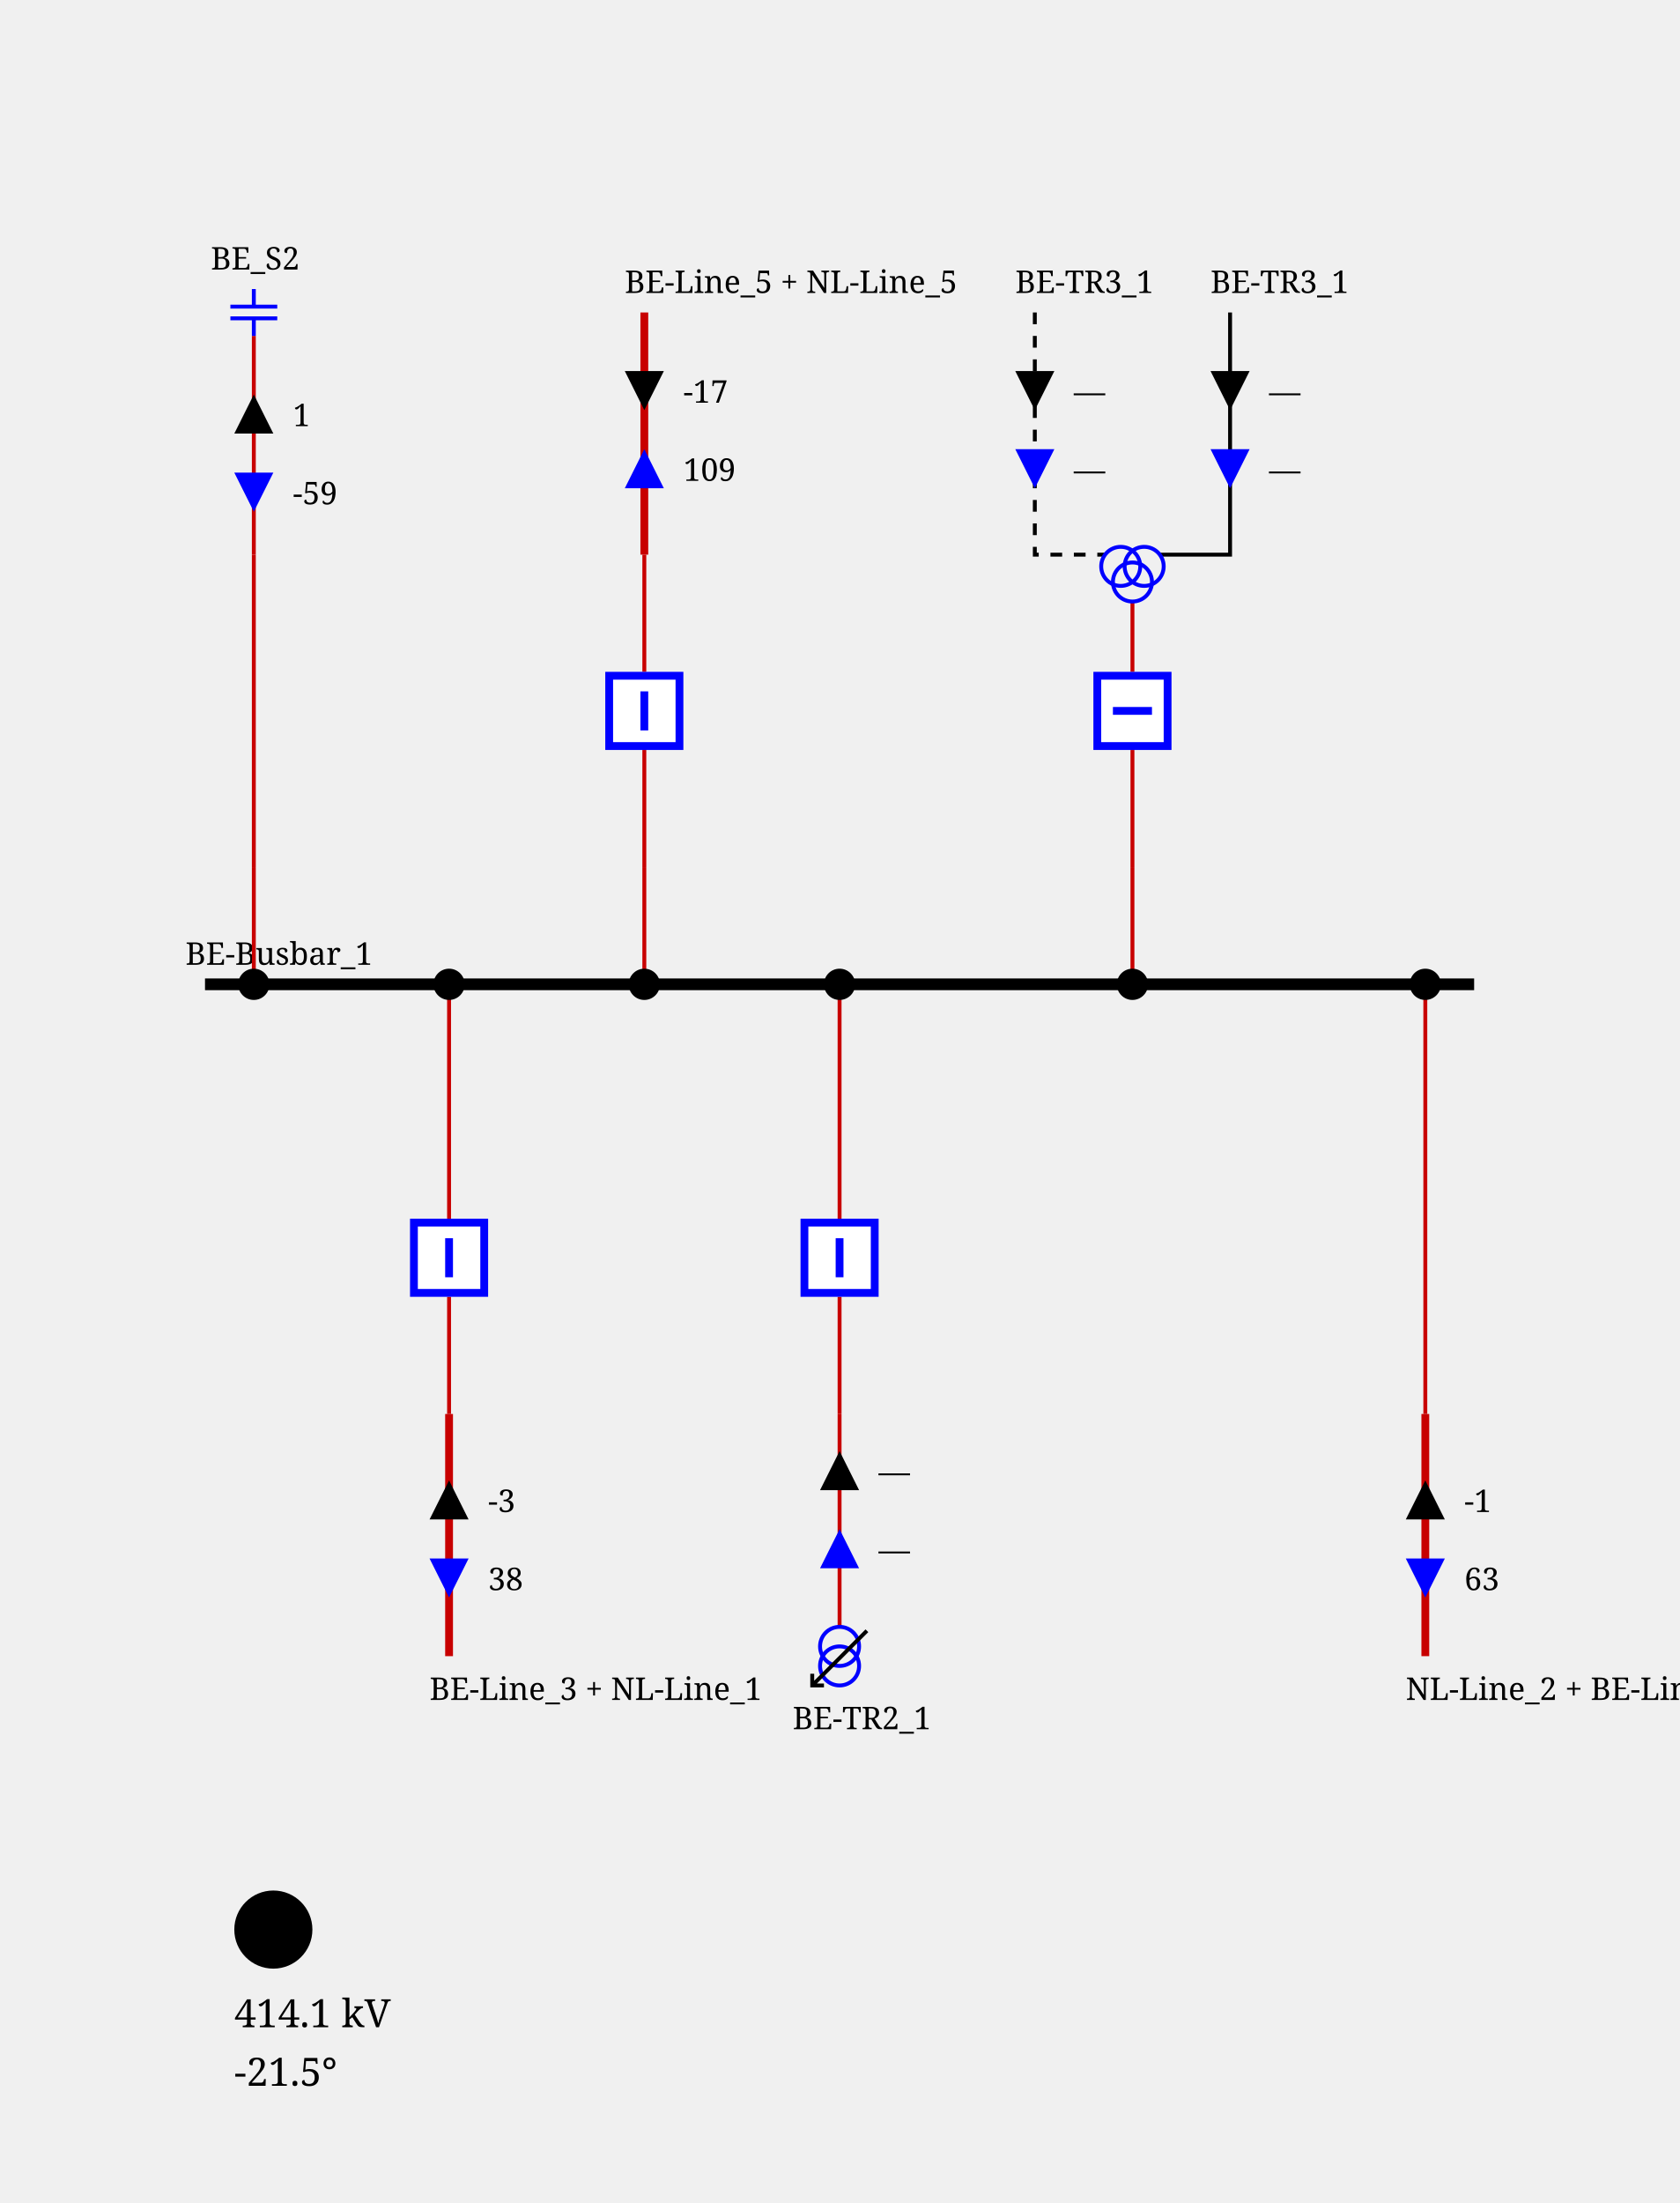
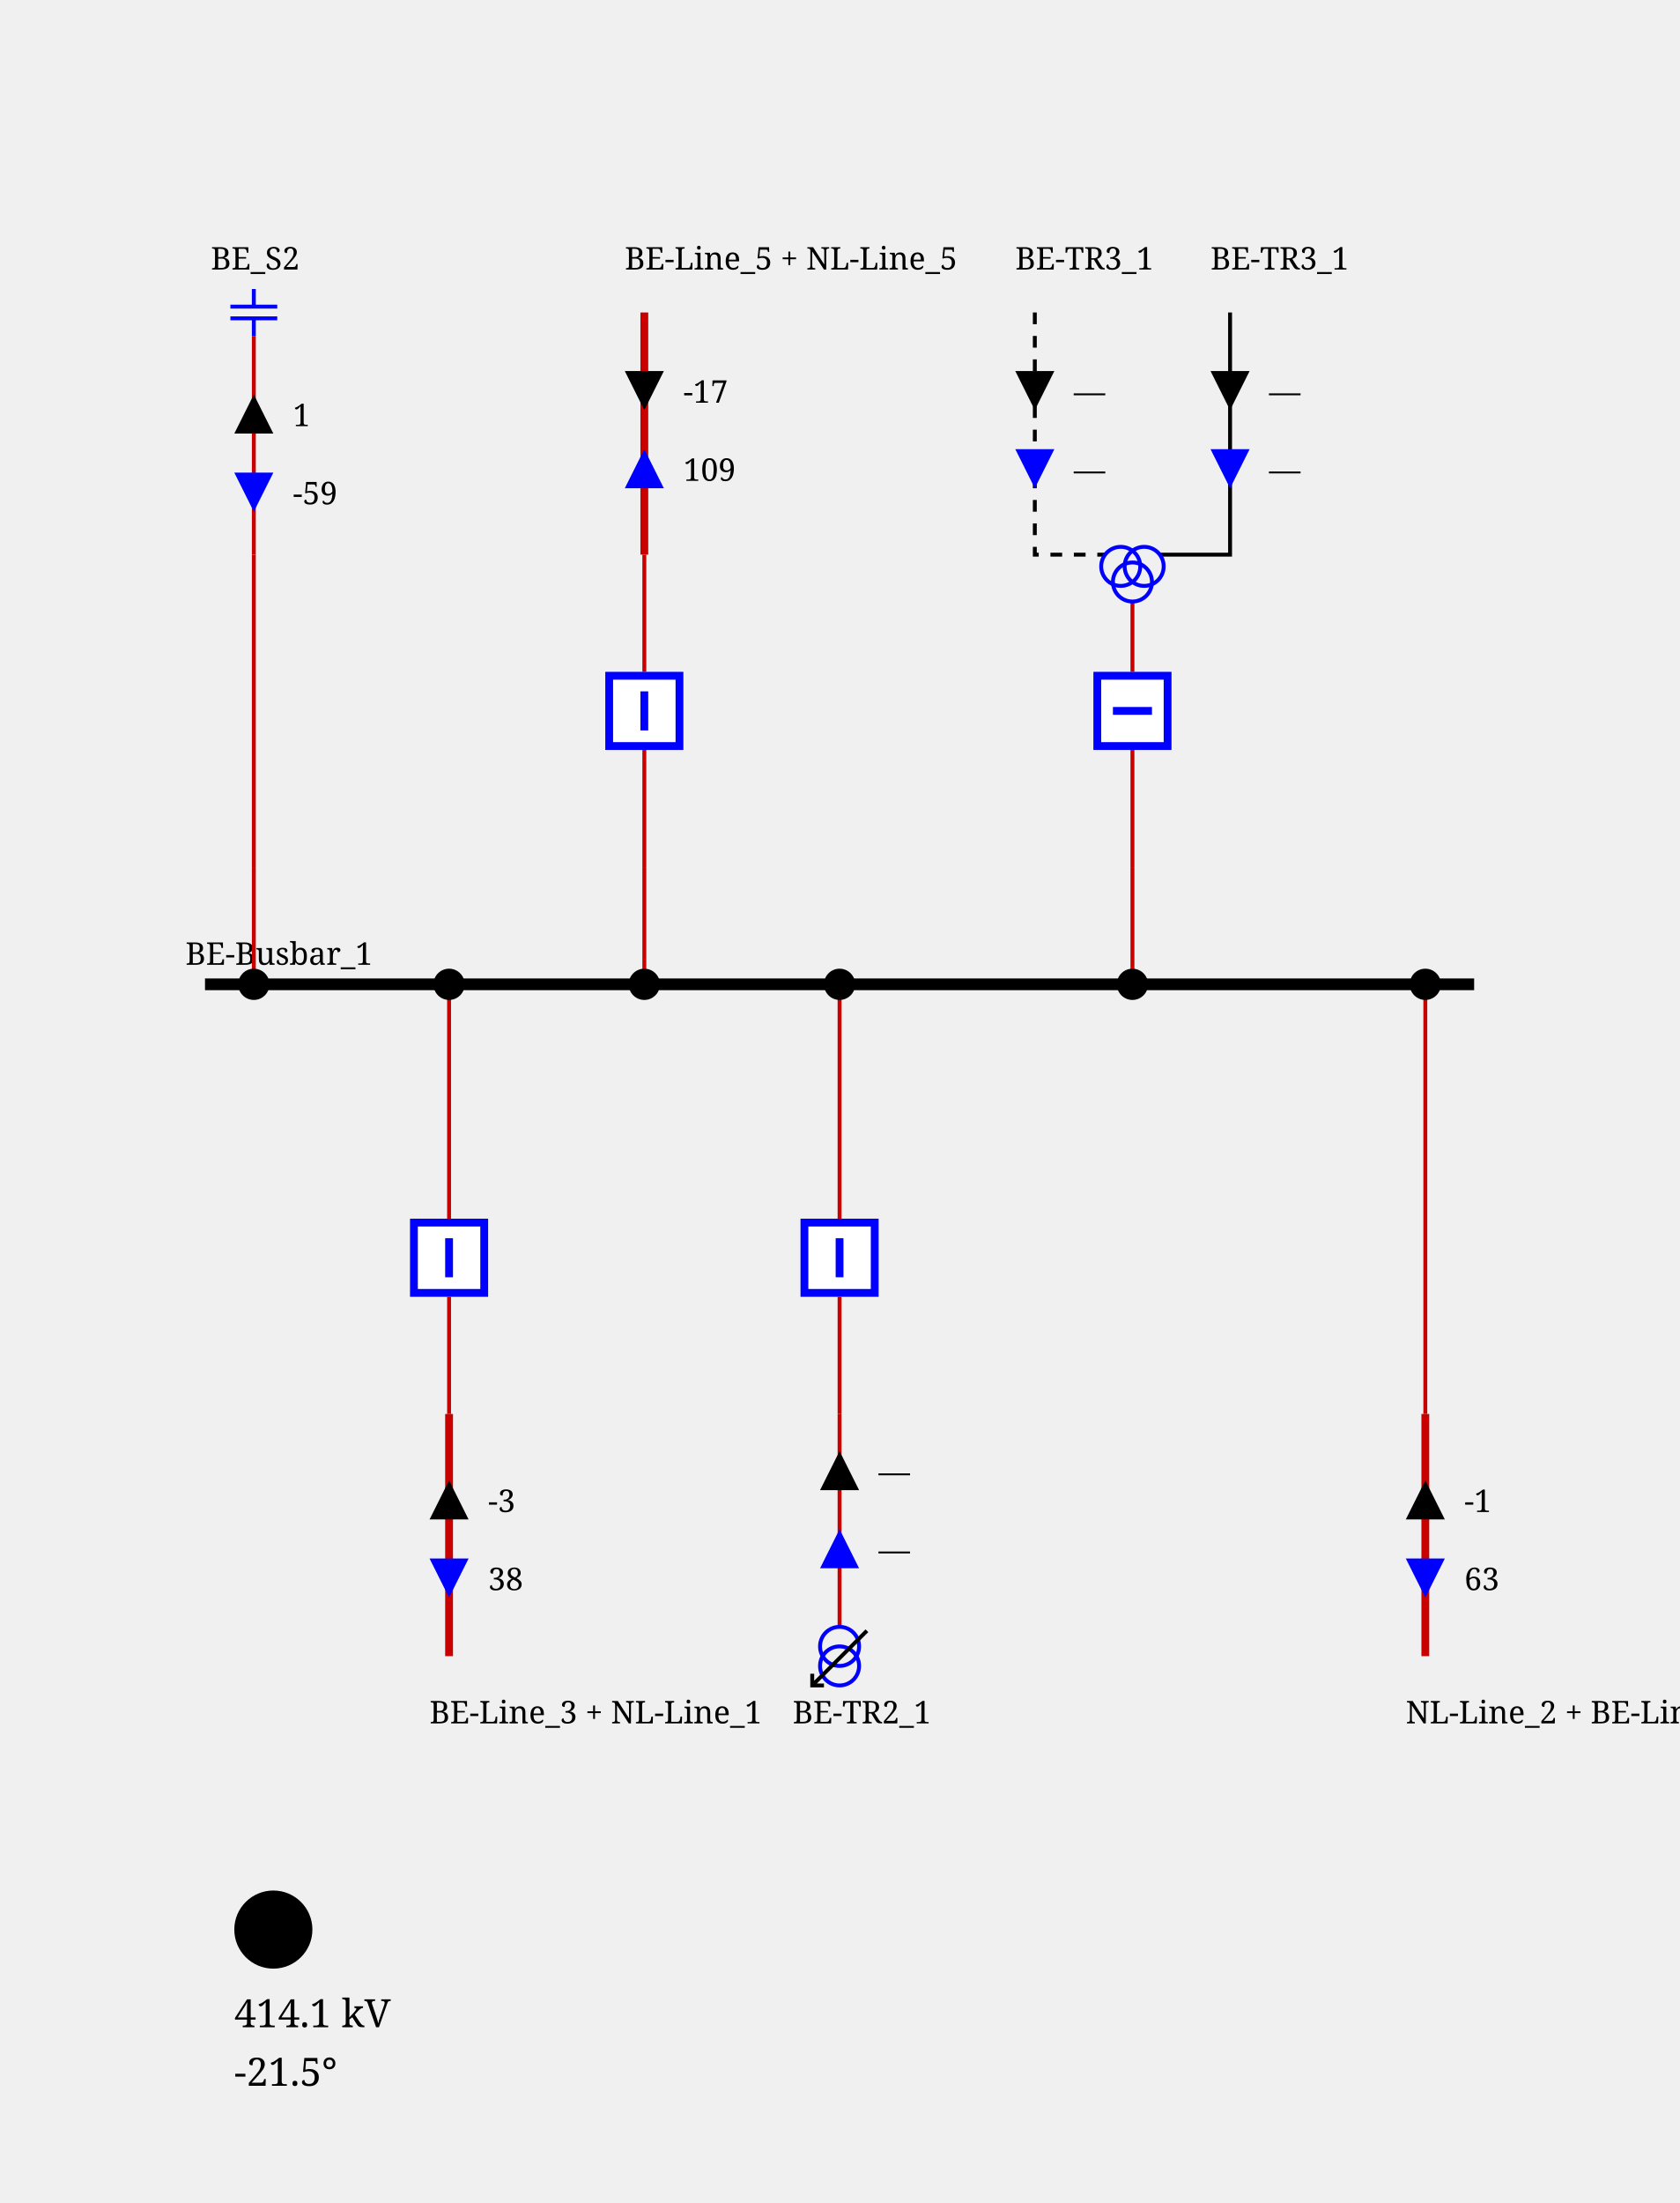
<svg xmlns="http://www.w3.org/2000/svg" viewBox="0 0 430.0 564.0">
  <style>/* ----------------------------------------------------------------------- */
/* File: tautologies.css ------------------------------------------------- */
.sld-out .sld-arrow-in {visibility: hidden}
.sld-in .sld-arrow-out {visibility: hidden}
.sld-closed .sld-sw-open {visibility: hidden}
.sld-open .sld-sw-closed {visibility: hidden}
.sld-hidden-node {visibility: hidden}
.sld-top-feeder .sld-label {dominant-baseline: auto}
.sld-bottom-feeder .sld-label {dominant-baseline: hanging}
.sld-active-power .sld-label {dominant-baseline: mathematical}
.sld-reactive-power .sld-label {dominant-baseline: mathematical}
.sld-current .sld-label {dominant-baseline: mathematical}
+ .sld-current-value .sld-label {dominant-baseline: mathematical}
+ .sld-permanent-limit-percentage .sld-label {dominant-baseline: mathematical}
/* ----------------------------------------------------------------------- */
/* File: topologicalBaseVoltages.css ------------------------------------- */
.sld-disconnected {--sld-vl-color: #808080}
.sld-vl300to500.sld-bus-0 {--sld-vl-color: #FF0000}
.sld-vl300to500.sld-bus-1 {--sld-vl-color: #7F6C00}
.sld-vl300to500.sld-bus-2 {--sld-vl-color: #F6B2FF}
.sld-vl300to500.sld-bus-3 {--sld-vl-color: #996700}
.sld-vl300to500.sld-bus-4 {--sld-vl-color: #FF85EB}
.sld-vl300to500.sld-bus-5 {--sld-vl-color: #B25B00}
.sld-vl300to500.sld-bus-6 {--sld-vl-color: #FF59B5}
.sld-vl300to500.sld-bus-7 {--sld-vl-color: #CC4400}
.sld-vl300to500.sld-bus-8 {--sld-vl-color: #FF2C67}
.sld-vl300to500.sld-bus-9 {--sld-vl-color: #E52600}
.sld-vl180to300.sld-bus-0 {--sld-vl-color: #218B21}
.sld-vl180to300.sld-bus-1 {--sld-vl-color: #0D4940}
.sld-vl180to300.sld-bus-2 {--sld-vl-color: #DFDAB9}
.sld-vl180to300.sld-bus-3 {--sld-vl-color: #105640}
.sld-vl180to300.sld-bus-4 {--sld-vl-color: #C2CB92}
.sld-vl180to300.sld-bus-5 {--sld-vl-color: #14643C}
.sld-vl180to300.sld-bus-6 {--sld-vl-color: #95B66B}
.sld-vl180to300.sld-bus-7 {--sld-vl-color: #187036}
.sld-vl180to300.sld-bus-8 {--sld-vl-color: #5FA046}
.sld-vl180to300.sld-bus-9 {--sld-vl-color: #1C7E2D}
.sld-vl120to180.sld-bus-0 {--sld-vl-color: #00AFAE}
.sld-vl120to180.sld-bus-1 {--sld-vl-color: #000D58}
.sld-vl120to180.sld-bus-2 {--sld-vl-color: #B8E7B2}
.sld-vl120to180.sld-bus-3 {--sld-vl-color: #002169}
.sld-vl120to180.sld-bus-4 {--sld-vl-color: #85D993}
.sld-vl120to180.sld-bus-5 {--sld-vl-color: #003C7B}
.sld-vl120to180.sld-bus-6 {--sld-vl-color: #59CB8B}
.sld-vl120to180.sld-bus-7 {--sld-vl-color: #005C8C}
.sld-vl120to180.sld-bus-8 {--sld-vl-color: #2CBD94}
.sld-vl120to180.sld-bus-9 {--sld-vl-color: #00839E}
.sld-vl70to120.sld-bus-0 {--sld-vl-color: #CC5500}
.sld-vl70to120.sld-bus-1 {--sld-vl-color: #4A6600}
.sld-vl70to120.sld-bus-2 {--sld-vl-color: #EFB2DD}
.sld-vl70to120.sld-bus-3 {--sld-vl-color: #6E7A00}
.sld-vl70to120.sld-bus-4 {--sld-vl-color: #E685AE}
.sld-vl70to120.sld-bus-5 {--sld-vl-color: #8E8400}
.sld-vl70to120.sld-bus-6 {--sld-vl-color: #DD596B}
.sld-vl70to120.sld-bus-7 {--sld-vl-color: #A37B00}
.sld-vl70to120.sld-bus-8 {--sld-vl-color: #D4432C}
.sld-vl70to120.sld-bus-9 {--sld-vl-color: #B76B00}
.sld-vl50to70.sld-bus-0 {--sld-vl-color: #A020EF}
.sld-vl50to70.sld-bus-1 {--sld-vl-color: #7F0848}
.sld-vl50to70.sld-bus-2 {--sld-vl-color: #B7DBFE}
.sld-vl50to70.sld-bus-3 {--sld-vl-color: #960C6D}
.sld-vl50to70.sld-bus-4 {--sld-vl-color: #8DA6FE}
.sld-vl50to70.sld-bus-5 {--sld-vl-color: #AD109A}
.sld-vl50to70.sld-bus-6 {--sld-vl-color: #6F66FB}
.sld-vl50to70.sld-bus-7 {--sld-vl-color: #BC14C4}
.sld-vl50to70.sld-bus-8 {--sld-vl-color: #7F42F6}
.sld-vl50to70.sld-bus-9 {--sld-vl-color: #B11AD9}
.sld-vl30to50.sld-bus-0 {--sld-vl-color: #FF8290}
.sld-vl30to50.sld-bus-1 {--sld-vl-color: #7F6F41}
.sld-vl30to50.sld-bus-2 {--sld-vl-color: #F6D9FF}
.sld-vl30to50.sld-bus-3 {--sld-vl-color: #99784E}
.sld-vl30to50.sld-bus-4 {--sld-vl-color: #FFC3FB}
.sld-vl30to50.sld-bus-5 {--sld-vl-color: #B27D5B}
.sld-vl30to50.sld-bus-6 {--sld-vl-color: #FFADE3}
.sld-vl30to50.sld-bus-7 {--sld-vl-color: #CC7E68}
.sld-vl30to50.sld-bus-8 {--sld-vl-color: #FF97BF}
.sld-vl30to50.sld-bus-9 {--sld-vl-color: #E57B75}
.sld-vl0to30.sld-bus-0 {--sld-vl-color: #AAAE27}
.sld-vl0to30.sld-bus-1 {--sld-vl-color: #195B0F}
.sld-vl0to30.sld-bus-2 {--sld-vl-color: #EABABE}
.sld-vl0to30.sld-bus-3 {--sld-vl-color: #2D6C13}
.sld-vl0to30.sld-bus-4 {--sld-vl-color: #DDA193}
.sld-vl0to30.sld-bus-5 {--sld-vl-color: #477D17}
.sld-vl0to30.sld-bus-6 {--sld-vl-color: #CE9A6E}
.sld-vl0to30.sld-bus-7 {--sld-vl-color: #648D1C}
.sld-vl0to30.sld-bus-8 {--sld-vl-color: #BEA04A}
.sld-vl0to30.sld-bus-9 {--sld-vl-color: #869D22}
/* ----------------------------------------------------------------------- */
/* File : highlightLineStates.css ---------------------------------------- */
.sld-wire.sld-feeder-disconnected {stroke: black}
.sld-wire.sld-feeder-connected-disconnected {stroke-dasharray: 3,3}
.sld-wire.sld-feeder-disconnected-connected {stroke: black; stroke-dasharray: 3,3}
.sld-busbar-section.sld-bus-disconnected {stroke-dasharray: 3,3}
/* ----------------------------------------------------------------------- */
/* File : components.css ------------------------------------------------- */
/* Stroke black */
.sld-disconnector {stroke-width: 3; stroke: black; fill: none}
/* Stroke blue */
.sld-breaker {stroke-width: 2; stroke: blue; fill:white}
.sld-load-break-switch {stroke: blue; fill: white}
/* Stroke --sld-vl-color with fallback black */
.sld-bus-connection {fill: var(--sld-vl-color, black)}
.sld-cell-shape-flat .sld-bus-connection {visibility: hidden}
.sld-busbar-section {stroke: var(--sld-vl-color, black); stroke-width: 3; fill: none}
/* Stroke --sld-vl-color with fallback red */
.sld-wire {stroke: var(--sld-vl-color, #c80000); fill: none}
.sld-wire.sld-dangling-line {stroke-width: 2px}
.sld-wire.sld-tie-line {stroke-width: 2px}
/* Stroke --sld-vl-color with fallback blue */
.sld-load {stroke: var(--sld-vl-color, blue); fill: none}
.sld-battery {stroke: var(--sld-vl-color, blue); fill: none}
.sld-generator {stroke: var(--sld-vl-color, blue); fill: none}
.sld-two-wt {stroke: var(--sld-vl-color, blue); fill: none}
.sld-three-wt {stroke: var(--sld-vl-color, blue); fill: none}
.sld-winding {stroke: var(--sld-vl-color, blue); fill: none}
.sld-capacitor {stroke: var(--sld-vl-color, blue); fill: none}
.sld-inductor {stroke: var(--sld-vl-color, blue); fill: none}
.sld-pst {stroke: var(--sld-vl-color, blue); fill: none}
.sld-pst-arrow {stroke: black; fill: none}
.sld-svc {stroke: var(--sld-vl-color, blue); fill: none}
.sld-vsc {stroke: var(--sld-vl-color, blue); font-size: 7.43px; fill: none}
.sld-lcc {stroke: var(--sld-vl-color, blue); font-size: 7.43px; fill: none}
.sld-ground {stroke: var(--sld-vl-color, blue); fill: none}
/* Stroke none &amp; fill: --sld-vl-color */
.sld-node-infos {stroke: none; fill: var(--sld-vl-color, black)}
/* Stroke none &amp; fill: black */
.sld-node {stroke: none; fill: black}
.sld-flash {stroke: none; fill: black}
.sld-lock {stroke: none; fill: black}
.sld-unknown {stroke: none; fill: black}
/* Fonts */
.sld-label {stroke: none; fill: black; font: 8px serif}
.sld-bus-legend-info {font: 10px serif}
.sld-graph-label {font: 12px serif}
/* Specific */
.sld-grid {stroke: #003700; stroke-dasharray: 1,10}
.sld-feeder-info.sld-active-power {fill:black}
.sld-feeder-info.sld-reactive-power {fill:blue}
.sld-feeder-info.sld-current {fill:purple}
.sld-frame {fill: var(--sld-background-color, transparent)}
/* Stroke maroon for fictitious switch */
.sld-breaker.sld-fictitious {stroke: maroon}
.sld-disconnector.sld-fictitious {stroke: maroon}
.sld-load-break-switch.sld-fictitious {stroke: maroon}
.sld-busbar-section.sld-fictitious {stroke: var(--sld-vl-color, #c80000); stroke-width: 1}
/* ground disconnector specific */
.sld-ground-disconnection-attach {stroke: var(--sld-vl-color, #c80000); fill: none}
.sld-open .sld-ground-disconnection-ground {stroke: black; fill: none}
.sld-closed .sld-ground-disconnection-ground {stroke: var(--sld-vl-color, #c80000); fill: none}
.sld-ground-disconnection .sld-sw-open {stroke: black; fill: none}
.sld-ground-disconnection .sld-sw-closed {stroke: black; fill: none}
</style>
  <rect class="sld-frame" height="100%" width="100%" />
  <g>
    <g class="sld-voltage-level" id="id469df5f7_45_058f_45_4451_45_a998_45_57a48e8a56fe">
      <g class="sld-busbar-section sld-vl300to500 sld-bus-0" id="id64901aec_45_5a8a_45_4bcb_45_8ca7_45_a3ddbfcd0e6c" transform="translate(52.5,252.0)">
        <line x1="0" x2="325.0" y1="0" y2="0" />
        <text class="sld-label" id="id64901aec_45_5a8a_45_4bcb_45_8ca7_45_a3ddbfcd0e6c_95_NW_95_LABEL" x="-5.0" y="-5.0">BE-Busbar_1</text>
      </g>
      <g class="sld-extern-cell sld-cell-direction-top" id="idEXTERN_32_0">
        <g class="sld-wire sld-vl300to500 sld-bus-0" id="_95_469df5f7_45_058f_45_4451_45_a998_45_57a48e8a56fe_95_INTERNAL_95_469df5f7_45_058f_45_4451_45_a998_45_57a48e8a56fe_95_BUSCO_95_64901aec_45_5a8a_45_4bcb_45_8ca7_45_a3ddbfcd0e6c_95_002b0a40_45_3957_45_46db_45_b84a_45_30420083558f_45_002b0a40_45_3957_45_46db_45_b84a_45_30420083558f_95_BUSCO_95_64901aec_45_5a8a_45_4bcb_45_8ca7_45_a3ddbfcd0e6c_95_002b0a40_45_3957_45_46db_45_b84a_45_30420083558f">
          <polyline points="65.0,222.0,65.0,252.0" />
        </g>
        <g class="sld-wire sld-vl300to500 sld-bus-0" id="_95_469df5f7_45_058f_45_4451_45_a998_45_57a48e8a56fe_95_INTERNAL_95_469df5f7_45_058f_45_4451_45_a998_45_57a48e8a56fe_95_BUSCO_95_64901aec_45_5a8a_45_4bcb_45_8ca7_45_a3ddbfcd0e6c_95_002b0a40_45_3957_45_46db_45_b84a_45_30420083558f_45_002b0a40_45_3957_45_46db_45_b84a_45_30420083558f_95_INTERNAL_95_469df5f7_45_058f_45_4451_45_a998_45_57a48e8a56fe_95_002b0a40_45_3957_45_46db_45_b84a_45_30420083558f">
          <polyline points="65.0,222.0,65.0,142.0" />
        </g>
        <g class="sld-wire sld-vl300to500 sld-bus-0" id="_95_469df5f7_45_058f_45_4451_45_a998_45_57a48e8a56fe_95_INTERNAL_95_469df5f7_45_058f_45_4451_45_a998_45_57a48e8a56fe_95_002b0a40_45_3957_45_46db_45_b84a_45_30420083558f_95_002b0a40_45_3957_45_46db_45_b84a_45_30420083558f">
          <polyline points="65.0,142.0,65.0,86.0" />
        </g>
        <g class="sld-feeder-info sld-out sld-active-power" id="id002b0a40_45_3957_45_46db_45_b84a_45_30420083558f_95_ARROW_95_ACTIVE" transform="translate(60.0,101.0)">
          <polygon class="sld-arrow-out" points="5,0 10,10 0,10" />
          <polygon class="sld-arrow-in" points="0,0 10,0 5,10" />
          <text class="sld-label" x="15.0" y="5.0">1</text>
        </g>
        <g class="sld-feeder-info sld-in sld-reactive-power" id="id002b0a40_45_3957_45_46db_45_b84a_45_30420083558f_95_ARROW_95_REACTIVE" transform="translate(60.0,121.0)">
          <polygon class="sld-arrow-out" points="5,0 10,10 0,10" />
          <polygon class="sld-arrow-in" points="0,0 10,0 5,10" />
          <text class="sld-label" x="15.0" y="5.0">-59</text>
        </g>
        <g class="sld-bus-connection sld-fictitious sld-vl300to500 sld-bus-0" id="idBUSCO_95_64901aec_45_5a8a_45_4bcb_45_8ca7_45_a3ddbfcd0e6c_95_002b0a40_45_3957_45_46db_45_b84a_45_30420083558f" transform="translate(61.0,248.0)">
          <circle cx="4" cy="4" r="4" />
        </g>
        <g class="sld-node sld-hidden-node sld-fictitious sld-vl300to500 sld-bus-0" id="idINTERNAL_95_469df5f7_45_058f_45_4451_45_a998_45_57a48e8a56fe_95_BUSCO_95_64901aec_45_5a8a_45_4bcb_45_8ca7_45_a3ddbfcd0e6c_95_002b0a40_45_3957_45_46db_45_b84a_45_30420083558f_45_002b0a40_45_3957_45_46db_45_b84a_45_30420083558f" transform="translate(61.0,218.0)">
          <circle cx="4" cy="4" r="4" />
        </g>
        <g class="sld-node sld-hidden-node sld-fictitious sld-vl300to500 sld-bus-0" id="idINTERNAL_95_469df5f7_45_058f_45_4451_45_a998_45_57a48e8a56fe_95_002b0a40_45_3957_45_46db_45_b84a_45_30420083558f" transform="translate(61.0,138.0)">
          <circle cx="4" cy="4" r="4" />
        </g>
        <g class="sld-capacitor sld-top-feeder sld-vl300to500 sld-bus-0" id="id002b0a40_45_3957_45_46db_45_b84a_45_30420083558f" transform="translate(59.0,74.0)">
          <line x1="6" x2="6" y1="0" y2="4.5" />
          <line x1="0" x2="12" y1="4.5" y2="4.5" />
          <line x1="0" x2="12" y1="7.5" y2="7.5" />
          <line x1="6" x2="6" y1="7.5" y2="12" />
          <text class="sld-label" id="id002b0a40_45_3957_45_46db_45_b84a_45_30420083558f_95_N_95_LABEL" x="-5.0" y="-5.0">BE_S2</text>
        </g>
      </g>
      <g class="sld-extern-cell sld-cell-direction-bottom" id="idEXTERN_32_1">
        <g class="sld-wire sld-vl300to500 sld-bus-0" id="_95_469df5f7_45_058f_45_4451_45_a998_45_57a48e8a56fe_95_INTERNAL_95_469df5f7_45_058f_45_4451_45_a998_45_57a48e8a56fe_95_BUSCO_95_64901aec_45_5a8a_45_4bcb_45_8ca7_45_a3ddbfcd0e6c_95_dad02278_45_bd25_45_476f_45_8f58_45_dbe44be72586_32__43__32_ed0c5d75_45_4a54_45_43c8_45_b782_45_b20d7431630b_95_TWO_45_dad02278_45_bd25_45_476f_45_8f58_45_dbe44be72586_32__43__32_ed0c5d75_45_4a54_45_43c8_45_b782_45_b20d7431630b_95_TWO_95_BUSCO_95_64901aec_45_5a8a_45_4bcb_45_8ca7_45_a3ddbfcd0e6c_95_dad02278_45_bd25_45_476f_45_8f58_45_dbe44be72586_32__43__32_ed0c5d75_45_4a54_45_43c8_45_b782_45_b20d7431630b_95_TWO">
          <polyline points="365.0,282.0,365.0,252.0" />
        </g>
        <g class="sld-wire sld-vl300to500 sld-bus-0" id="_95_469df5f7_45_058f_45_4451_45_a998_45_57a48e8a56fe_95_INTERNAL_95_469df5f7_45_058f_45_4451_45_a998_45_57a48e8a56fe_95_BUSCO_95_64901aec_45_5a8a_45_4bcb_45_8ca7_45_a3ddbfcd0e6c_95_dad02278_45_bd25_45_476f_45_8f58_45_dbe44be72586_32__43__32_ed0c5d75_45_4a54_45_43c8_45_b782_45_b20d7431630b_95_TWO_45_dad02278_45_bd25_45_476f_45_8f58_45_dbe44be72586_32__43__32_ed0c5d75_45_4a54_45_43c8_45_b782_45_b20d7431630b_95_TWO_95_INTERNAL_95_469df5f7_45_058f_45_4451_45_a998_45_57a48e8a56fe_95_dad02278_45_bd25_45_476f_45_8f58_45_dbe44be72586_32__43__32_ed0c5d75_45_4a54_45_43c8_45_b782_45_b20d7431630b_95_TWO">
          <polyline points="365.0,282.0,365.0,362.0" />
        </g>
        <g class="sld-wire sld-vl300to500 sld-bus-0 sld-tie-line" id="_95_469df5f7_45_058f_45_4451_45_a998_45_57a48e8a56fe_95_INTERNAL_95_469df5f7_45_058f_45_4451_45_a998_45_57a48e8a56fe_95_dad02278_45_bd25_45_476f_45_8f58_45_dbe44be72586_32__43__32_ed0c5d75_45_4a54_45_43c8_45_b782_45_b20d7431630b_95_TWO_95_dad02278_45_bd25_45_476f_45_8f58_45_dbe44be72586_32__43__32_ed0c5d75_45_4a54_45_43c8_45_b782_45_b20d7431630b_95_TWO">
          <polyline points="365.0,362.0,365.0,424.0" />
        </g>
        <g class="sld-feeder-info sld-out sld-reactive-power" id="iddad02278_45_bd25_45_476f_45_8f58_45_dbe44be72586_32__43__32_ed0c5d75_45_4a54_45_43c8_45_b782_45_b20d7431630b_95_TWO_95_ARROW_95_REACTIVE" transform="translate(360.0,399.0)">
          <polygon class="sld-arrow-out" points="5,0 10,10 0,10" transform="rotate(180.0,5.0,5.0)" />
          <polygon class="sld-arrow-in" points="0,0 10,0 5,10" transform="rotate(180.0,5.0,5.0)" />
          <text class="sld-label" x="15.0" y="5.0">63</text>
        </g>
        <g class="sld-feeder-info sld-in sld-active-power" id="iddad02278_45_bd25_45_476f_45_8f58_45_dbe44be72586_32__43__32_ed0c5d75_45_4a54_45_43c8_45_b782_45_b20d7431630b_95_TWO_95_ARROW_95_ACTIVE" transform="translate(360.0,379.0)">
          <polygon class="sld-arrow-out" points="5,0 10,10 0,10" transform="rotate(180.0,5.0,5.0)" />
          <polygon class="sld-arrow-in" points="0,0 10,0 5,10" transform="rotate(180.0,5.0,5.0)" />
          <text class="sld-label" x="15.0" y="5.0">-1</text>
        </g>
        <g class="sld-bus-connection sld-fictitious sld-vl300to500 sld-bus-0" id="idBUSCO_95_64901aec_45_5a8a_45_4bcb_45_8ca7_45_a3ddbfcd0e6c_95_dad02278_45_bd25_45_476f_45_8f58_45_dbe44be72586_32__43__32_ed0c5d75_45_4a54_45_43c8_45_b782_45_b20d7431630b_95_TWO" transform="translate(361.0,248.0)">
          <circle cx="4" cy="4" r="4" />
        </g>
        <g class="sld-node sld-hidden-node sld-fictitious sld-vl300to500 sld-bus-0" id="idINTERNAL_95_469df5f7_45_058f_45_4451_45_a998_45_57a48e8a56fe_95_BUSCO_95_64901aec_45_5a8a_45_4bcb_45_8ca7_45_a3ddbfcd0e6c_95_dad02278_45_bd25_45_476f_45_8f58_45_dbe44be72586_32__43__32_ed0c5d75_45_4a54_45_43c8_45_b782_45_b20d7431630b_95_TWO_45_dad02278_45_bd25_45_476f_45_8f58_45_dbe44be72586_32__43__32_ed0c5d75_45_4a54_45_43c8_45_b782_45_b20d7431630b_95_TWO" transform="translate(361.0,278.0)">
          <circle cx="4" cy="4" r="4" />
        </g>
        <g class="sld-node sld-hidden-node sld-fictitious sld-vl300to500 sld-bus-0" id="idINTERNAL_95_469df5f7_45_058f_45_4451_45_a998_45_57a48e8a56fe_95_dad02278_45_bd25_45_476f_45_8f58_45_dbe44be72586_32__43__32_ed0c5d75_45_4a54_45_43c8_45_b782_45_b20d7431630b_95_TWO" transform="translate(361.0,358.0)">
          <circle cx="4" cy="4" r="4" />
        </g>
        <g class="sld-bottom-feeder sld-vl300to500 sld-bus-0" id="iddad02278_45_bd25_45_476f_45_8f58_45_dbe44be72586_32__43__32_ed0c5d75_45_4a54_45_43c8_45_b782_45_b20d7431630b_95_TWO" transform="translate(365.0,424.0)">
-           <text class="sld-label" id="iddad02278_45_bd25_45_476f_45_8f58_45_dbe44be72586_32__43__32_ed0c5d75_45_4a54_45_43c8_45_b782_45_b20d7431630b_95_TWO_95_S_95_LABEL" x="-5.0" y="5.0">NL-Line_2 + BE-Line_4</text>
+           <text class="sld-label" id="iddad02278_45_bd25_45_476f_45_8f58_45_dbe44be72586_32__43__32_ed0c5d75_45_4a54_45_43c8_45_b782_45_b20d7431630b_95_TWO_95_S_95_LABEL" x="-5.0" y="11.0">NL-Line_2 + BE-Line_4</text>
        </g>
      </g>
      <g class="sld-extern-cell sld-cell-direction-top" id="idEXTERN_32_2">
        <g class="sld-wire sld-vl300to500 sld-bus-0" id="_95_469df5f7_45_058f_45_4451_45_a998_45_57a48e8a56fe_95_INTERNAL_95_469df5f7_45_058f_45_4451_45_a998_45_57a48e8a56fe_95_BUSCO_95_64901aec_45_5a8a_45_4bcb_45_8ca7_45_a3ddbfcd0e6c_95_96c2b5c8_45_8e28_45_4b08_45_96d2_45_ca9b09cdbd83_45_96c2b5c8_45_8e28_45_4b08_45_96d2_45_ca9b09cdbd83_95_BUSCO_95_64901aec_45_5a8a_45_4bcb_45_8ca7_45_a3ddbfcd0e6c_95_96c2b5c8_45_8e28_45_4b08_45_96d2_45_ca9b09cdbd83">
          <polyline points="290.0,222.0,290.0,252.0" />
        </g>
        <g class="sld-wire sld-vl300to500 sld-bus-0" id="_95_469df5f7_45_058f_45_4451_45_a998_45_57a48e8a56fe_95_96c2b5c8_45_8e28_45_4b08_45_96d2_45_ca9b09cdbd83_95_INTERNAL_95_469df5f7_45_058f_45_4451_45_a998_45_57a48e8a56fe_95_BUSCO_95_64901aec_45_5a8a_45_4bcb_45_8ca7_45_a3ddbfcd0e6c_95_96c2b5c8_45_8e28_45_4b08_45_96d2_45_ca9b09cdbd83_45_96c2b5c8_45_8e28_45_4b08_45_96d2_45_ca9b09cdbd83">
          <polyline points="290.0,192.0,290.0,222.0" />
        </g>
        <g class="sld-wire sld-vl300to500 sld-disconnected" id="_95_469df5f7_45_058f_45_4451_45_a998_45_57a48e8a56fe_95_84ed55f4_45_61f5_45_4d9d_45_8755_45_bba7b877a246_95_96c2b5c8_45_8e28_45_4b08_45_96d2_45_ca9b09cdbd83">
          <polyline points="290.0,154.0,290.0,172.0" />
        </g>
        <g class="sld-wire sld-vl180to300 sld-bus-0 sld-feeder-disconnected-connected" id="_95_469df5f7_45_058f_45_4451_45_a998_45_57a48e8a56fe_95_84ed55f4_45_61f5_45_4d9d_45_8755_45_bba7b877a246_95_TWO_95_84ed55f4_45_61f5_45_4d9d_45_8755_45_bba7b877a246">
          <polyline points="265.0,80.0,265.0,142.0,283.0,142.0" />
        </g>
        <g class="sld-feeder-info sld-in sld-active-power" id="id84ed55f4_45_61f5_45_4d9d_45_8755_45_bba7b877a246_95_TWO_95_ARROW_95_ACTIVE" transform="translate(260.0,95.0)">
          <polygon class="sld-arrow-out" points="5,0 10,10 0,10" />
          <polygon class="sld-arrow-in" points="0,0 10,0 5,10" />
          <text class="sld-label" x="15.0" y="5.0">—</text>
        </g>
        <g class="sld-feeder-info sld-in sld-reactive-power" id="id84ed55f4_45_61f5_45_4d9d_45_8755_45_bba7b877a246_95_TWO_95_ARROW_95_REACTIVE" transform="translate(260.0,115.0)">
          <polygon class="sld-arrow-out" points="5,0 10,10 0,10" />
          <polygon class="sld-arrow-in" points="0,0 10,0 5,10" />
          <text class="sld-label" x="15.0" y="5.0">—</text>
        </g>
        <g class="sld-wire sld-vl0to30 sld-disconnected sld-feeder-disconnected" id="_95_469df5f7_45_058f_45_4451_45_a998_45_57a48e8a56fe_95_84ed55f4_45_61f5_45_4d9d_45_8755_45_bba7b877a246_95_THREE_95_84ed55f4_45_61f5_45_4d9d_45_8755_45_bba7b877a246">
          <polyline points="315.0,80.0,315.0,142.0,297.0,142.0" />
        </g>
        <g class="sld-feeder-info sld-in sld-active-power" id="id84ed55f4_45_61f5_45_4d9d_45_8755_45_bba7b877a246_95_THREE_95_ARROW_95_ACTIVE" transform="translate(310.0,95.0)">
          <polygon class="sld-arrow-out" points="5,0 10,10 0,10" />
          <polygon class="sld-arrow-in" points="0,0 10,0 5,10" />
          <text class="sld-label" x="15.0" y="5.0">—</text>
        </g>
        <g class="sld-feeder-info sld-in sld-reactive-power" id="id84ed55f4_45_61f5_45_4d9d_45_8755_45_bba7b877a246_95_THREE_95_ARROW_95_REACTIVE" transform="translate(310.0,115.0)">
          <polygon class="sld-arrow-out" points="5,0 10,10 0,10" />
          <polygon class="sld-arrow-in" points="0,0 10,0 5,10" />
          <text class="sld-label" x="15.0" y="5.0">—</text>
        </g>
        <g class="sld-bus-connection sld-fictitious sld-vl300to500 sld-bus-0" id="idBUSCO_95_64901aec_45_5a8a_45_4bcb_45_8ca7_45_a3ddbfcd0e6c_95_96c2b5c8_45_8e28_45_4b08_45_96d2_45_ca9b09cdbd83" transform="translate(286.0,248.0)">
          <circle cx="4" cy="4" r="4" />
        </g>
        <g class="sld-node sld-hidden-node sld-fictitious sld-vl300to500 sld-bus-0" id="idINTERNAL_95_469df5f7_45_058f_45_4451_45_a998_45_57a48e8a56fe_95_BUSCO_95_64901aec_45_5a8a_45_4bcb_45_8ca7_45_a3ddbfcd0e6c_95_96c2b5c8_45_8e28_45_4b08_45_96d2_45_ca9b09cdbd83_45_96c2b5c8_45_8e28_45_4b08_45_96d2_45_ca9b09cdbd83" transform="translate(286.0,218.0)">
          <circle cx="4" cy="4" r="4" />
        </g>
        <g class="sld-breaker sld-open sld-vl300to500 sld-disconnected" id="id96c2b5c8_45_8e28_45_4b08_45_96d2_45_ca9b09cdbd83" transform="translate(280.0,172.0)">
          <path class="sld-sw-closed" d="M1,1 V19 H19 V1z M10,5 V15" />
          <path class="sld-sw-open" d="M1,1 V19 H19 V1z M5,10 H15" />
        </g>
        <g class="sld-three-wt sld-fictitious" id="id84ed55f4_45_61f5_45_4d9d_45_8755_45_bba7b877a246" transform="translate(282.0,130.0)">
          <circle class="sld-vl180to300 sld-bus-0 sld-winding" cx="5" cy="15" r="5" />
          <circle class="sld-vl0to30 sld-disconnected sld-winding" cx="11" cy="15" r="5" />
          <circle class="sld-vl300to500 sld-disconnected sld-winding" cx="8" cy="19" r="5" />
        </g>
        <g class="sld-top-feeder sld-vl300to500 sld-disconnected" id="id84ed55f4_45_61f5_45_4d9d_45_8755_45_bba7b877a246_95_TWO" transform="translate(265.0,80.0)">
-           <text class="sld-label" id="id84ed55f4_45_61f5_45_4d9d_45_8755_45_bba7b877a246_95_TWO_95_N_95_LABEL" x="-5.0" y="-5.0">BE-TR3_1</text>
+           <text class="sld-label" id="id84ed55f4_45_61f5_45_4d9d_45_8755_45_bba7b877a246_95_TWO_95_N_95_LABEL" x="-5.0" y="-11.0">BE-TR3_1</text>
        </g>
        <g class="sld-top-feeder sld-vl300to500 sld-disconnected" id="id84ed55f4_45_61f5_45_4d9d_45_8755_45_bba7b877a246_95_THREE" transform="translate(315.0,80.0)">
-           <text class="sld-label" id="id84ed55f4_45_61f5_45_4d9d_45_8755_45_bba7b877a246_95_THREE_95_N_95_LABEL" x="-5.0" y="-5.0">BE-TR3_1</text>
+           <text class="sld-label" id="id84ed55f4_45_61f5_45_4d9d_45_8755_45_bba7b877a246_95_THREE_95_N_95_LABEL" x="-5.0" y="-11.0">BE-TR3_1</text>
        </g>
      </g>
      <g class="sld-extern-cell sld-cell-direction-bottom" id="idEXTERN_32_3">
        <g class="sld-wire sld-vl300to500 sld-bus-0" id="_95_469df5f7_45_058f_45_4451_45_a998_45_57a48e8a56fe_95_INTERNAL_95_469df5f7_45_058f_45_4451_45_a998_45_57a48e8a56fe_95_BUSCO_95_64901aec_45_5a8a_45_4bcb_45_8ca7_45_a3ddbfcd0e6c_95_6b564930_45_b5e2_45_49d3_45_9d06_45_e1de28d6fd65_45_6b564930_45_b5e2_45_49d3_45_9d06_45_e1de28d6fd65_95_BUSCO_95_64901aec_45_5a8a_45_4bcb_45_8ca7_45_a3ddbfcd0e6c_95_6b564930_45_b5e2_45_49d3_45_9d06_45_e1de28d6fd65">
          <polyline points="215.0,282.0,215.0,252.0" />
        </g>
        <g class="sld-wire sld-vl300to500 sld-bus-0" id="_95_469df5f7_45_058f_45_4451_45_a998_45_57a48e8a56fe_95_6b564930_45_b5e2_45_49d3_45_9d06_45_e1de28d6fd65_95_INTERNAL_95_469df5f7_45_058f_45_4451_45_a998_45_57a48e8a56fe_95_BUSCO_95_64901aec_45_5a8a_45_4bcb_45_8ca7_45_a3ddbfcd0e6c_95_6b564930_45_b5e2_45_49d3_45_9d06_45_e1de28d6fd65_45_6b564930_45_b5e2_45_49d3_45_9d06_45_e1de28d6fd65">
          <polyline points="215.0,312.0,215.0,282.0" />
        </g>
        <g class="sld-wire sld-vl300to500 sld-bus-0" id="_95_469df5f7_45_058f_45_4451_45_a998_45_57a48e8a56fe_95_INTERNAL_95_469df5f7_45_058f_45_4451_45_a998_45_57a48e8a56fe_95_a708c3bc_45_465d_45_4fe7_45_b6ef_45_6fa6408a62b0_95_ONE_95_6b564930_45_b5e2_45_49d3_45_9d06_45_e1de28d6fd65">
          <polyline points="215.0,362.0,215.0,332.0" />
        </g>
        <g class="sld-wire sld-vl300to500 sld-bus-0" id="_95_469df5f7_45_058f_45_4451_45_a998_45_57a48e8a56fe_95_a708c3bc_45_465d_45_4fe7_45_b6ef_45_6fa6408a62b0_95_ONE_95_INTERNAL_95_469df5f7_45_058f_45_4451_45_a998_45_57a48e8a56fe_95_a708c3bc_45_465d_45_4fe7_45_b6ef_45_6fa6408a62b0_95_ONE">
          <polyline points="215.0,416.5,215.0,362.0" />
        </g>
        <g class="sld-feeder-info sld-in sld-reactive-power" id="ida708c3bc_45_465d_45_4fe7_45_b6ef_45_6fa6408a62b0_95_ONE_95_ARROW_95_REACTIVE" transform="translate(210.0,391.5)">
          <polygon class="sld-arrow-out" points="5,0 10,10 0,10" transform="rotate(180.0,5.0,5.0)" />
          <polygon class="sld-arrow-in" points="0,0 10,0 5,10" transform="rotate(180.0,5.0,5.0)" />
          <text class="sld-label" x="15.0" y="5.0">—</text>
        </g>
        <g class="sld-feeder-info sld-in sld-active-power" id="ida708c3bc_45_465d_45_4fe7_45_b6ef_45_6fa6408a62b0_95_ONE_95_ARROW_95_ACTIVE" transform="translate(210.0,371.5)">
          <polygon class="sld-arrow-out" points="5,0 10,10 0,10" transform="rotate(180.0,5.0,5.0)" />
          <polygon class="sld-arrow-in" points="0,0 10,0 5,10" transform="rotate(180.0,5.0,5.0)" />
          <text class="sld-label" x="15.0" y="5.0">—</text>
        </g>
        <g class="sld-bus-connection sld-fictitious sld-vl300to500 sld-bus-0" id="idBUSCO_95_64901aec_45_5a8a_45_4bcb_45_8ca7_45_a3ddbfcd0e6c_95_6b564930_45_b5e2_45_49d3_45_9d06_45_e1de28d6fd65" transform="translate(211.0,248.0)">
          <circle cx="4" cy="4" r="4" />
        </g>
        <g class="sld-node sld-hidden-node sld-fictitious sld-vl300to500 sld-bus-0" id="idINTERNAL_95_469df5f7_45_058f_45_4451_45_a998_45_57a48e8a56fe_95_BUSCO_95_64901aec_45_5a8a_45_4bcb_45_8ca7_45_a3ddbfcd0e6c_95_6b564930_45_b5e2_45_49d3_45_9d06_45_e1de28d6fd65_45_6b564930_45_b5e2_45_49d3_45_9d06_45_e1de28d6fd65" transform="translate(211.0,278.0)">
          <circle cx="4" cy="4" r="4" />
        </g>
        <g class="sld-breaker sld-closed sld-vl300to500 sld-bus-0" id="id6b564930_45_b5e2_45_49d3_45_9d06_45_e1de28d6fd65" transform="translate(205.0,312.0)">
          <path class="sld-sw-closed" d="M1,1 V19 H19 V1z M10,5 V15" />
          <path class="sld-sw-open" d="M1,1 V19 H19 V1z M5,10 H15" />
        </g>
        <g class="sld-node sld-hidden-node sld-fictitious sld-vl300to500 sld-bus-0" id="idINTERNAL_95_469df5f7_45_058f_45_4451_45_a998_45_57a48e8a56fe_95_a708c3bc_45_465d_45_4fe7_45_b6ef_45_6fa6408a62b0_95_ONE" transform="translate(211.0,358.0)">
          <circle cx="4" cy="4" r="4" />
        </g>
        <g class="sld-pst sld-bottom-feeder" id="ida708c3bc_45_465d_45_4fe7_45_b6ef_45_6fa6408a62b0_95_ONE" transform="translate(208.0,416.5)">
          <circle class="sld-vl300to500 sld-bus-0 sld-winding" cx="7" cy="10" r="5" transform="rotate(180.0,7.0,7.5)" />
          <circle class="sld-vl70to120 sld-bus-0 sld-winding" cx="7" cy="5" r="5" transform="rotate(180.0,7.0,7.5)" />
          <path class="sld-vl300to500 sld-bus-0 sld-pst-arrow" d="M14,0 0,14 M11,0 14,0 14,3" transform="rotate(180.0,7.0,7.5)" />
-           <text class="sld-label" id="ida708c3bc_45_465d_45_4fe7_45_b6ef_45_6fa6408a62b0_95_ONE_95_S_95_LABEL" x="-5.0" y="20.0">BE-TR2_1</text>
+           <text class="sld-label" id="ida708c3bc_45_465d_45_4fe7_45_b6ef_45_6fa6408a62b0_95_ONE_95_S_95_LABEL" x="-5.0" y="18.5">BE-TR2_1</text>
        </g>
      </g>
      <g class="sld-extern-cell sld-cell-direction-top" id="idEXTERN_32_4">
        <g class="sld-wire sld-vl300to500 sld-bus-0" id="_95_469df5f7_45_058f_45_4451_45_a998_45_57a48e8a56fe_95_INTERNAL_95_469df5f7_45_058f_45_4451_45_a998_45_57a48e8a56fe_95_BUSCO_95_64901aec_45_5a8a_45_4bcb_45_8ca7_45_a3ddbfcd0e6c_95_14d55344_45_c118_45_4f54_45_a430_45_72f16d12bf7b_45_14d55344_45_c118_45_4f54_45_a430_45_72f16d12bf7b_95_BUSCO_95_64901aec_45_5a8a_45_4bcb_45_8ca7_45_a3ddbfcd0e6c_95_14d55344_45_c118_45_4f54_45_a430_45_72f16d12bf7b">
          <polyline points="165.0,222.0,165.0,252.0" />
        </g>
        <g class="sld-wire sld-vl300to500 sld-bus-0" id="_95_469df5f7_45_058f_45_4451_45_a998_45_57a48e8a56fe_95_14d55344_45_c118_45_4f54_45_a430_45_72f16d12bf7b_95_INTERNAL_95_469df5f7_45_058f_45_4451_45_a998_45_57a48e8a56fe_95_BUSCO_95_64901aec_45_5a8a_45_4bcb_45_8ca7_45_a3ddbfcd0e6c_95_14d55344_45_c118_45_4f54_45_a430_45_72f16d12bf7b_45_14d55344_45_c118_45_4f54_45_a430_45_72f16d12bf7b">
          <polyline points="165.0,192.0,165.0,222.0" />
        </g>
        <g class="sld-wire sld-vl300to500 sld-bus-0" id="_95_469df5f7_45_058f_45_4451_45_a998_45_57a48e8a56fe_95_INTERNAL_95_469df5f7_45_058f_45_4451_45_a998_45_57a48e8a56fe_95_b18cd1aa_45_7808_45_49b9_45_a7cf_45_605eaf07b006_32__43__32_e8acf6b6_45_99cb_45_45ad_45_b8dc_45_16c7866a4ddc_95_ONE_95_14d55344_45_c118_45_4f54_45_a430_45_72f16d12bf7b">
          <polyline points="165.0,142.0,165.0,172.0" />
        </g>
        <g class="sld-wire sld-vl300to500 sld-bus-0 sld-tie-line" id="_95_469df5f7_45_058f_45_4451_45_a998_45_57a48e8a56fe_95_b18cd1aa_45_7808_45_49b9_45_a7cf_45_605eaf07b006_32__43__32_e8acf6b6_45_99cb_45_45ad_45_b8dc_45_16c7866a4ddc_95_ONE_95_INTERNAL_95_469df5f7_45_058f_45_4451_45_a998_45_57a48e8a56fe_95_b18cd1aa_45_7808_45_49b9_45_a7cf_45_605eaf07b006_32__43__32_e8acf6b6_45_99cb_45_45ad_45_b8dc_45_16c7866a4ddc_95_ONE">
          <polyline points="165.0,80.0,165.0,142.0" />
        </g>
        <g class="sld-feeder-info sld-in sld-active-power" id="idb18cd1aa_45_7808_45_49b9_45_a7cf_45_605eaf07b006_32__43__32_e8acf6b6_45_99cb_45_45ad_45_b8dc_45_16c7866a4ddc_95_ONE_95_ARROW_95_ACTIVE" transform="translate(160.0,95.0)">
          <polygon class="sld-arrow-out" points="5,0 10,10 0,10" />
          <polygon class="sld-arrow-in" points="0,0 10,0 5,10" />
          <text class="sld-label" x="15.0" y="5.0">-17</text>
        </g>
        <g class="sld-feeder-info sld-out sld-reactive-power" id="idb18cd1aa_45_7808_45_49b9_45_a7cf_45_605eaf07b006_32__43__32_e8acf6b6_45_99cb_45_45ad_45_b8dc_45_16c7866a4ddc_95_ONE_95_ARROW_95_REACTIVE" transform="translate(160.0,115.0)">
          <polygon class="sld-arrow-out" points="5,0 10,10 0,10" />
          <polygon class="sld-arrow-in" points="0,0 10,0 5,10" />
          <text class="sld-label" x="15.0" y="5.0">109</text>
        </g>
        <g class="sld-bus-connection sld-fictitious sld-vl300to500 sld-bus-0" id="idBUSCO_95_64901aec_45_5a8a_45_4bcb_45_8ca7_45_a3ddbfcd0e6c_95_14d55344_45_c118_45_4f54_45_a430_45_72f16d12bf7b" transform="translate(161.0,248.0)">
          <circle cx="4" cy="4" r="4" />
        </g>
        <g class="sld-node sld-hidden-node sld-fictitious sld-vl300to500 sld-bus-0" id="idINTERNAL_95_469df5f7_45_058f_45_4451_45_a998_45_57a48e8a56fe_95_BUSCO_95_64901aec_45_5a8a_45_4bcb_45_8ca7_45_a3ddbfcd0e6c_95_14d55344_45_c118_45_4f54_45_a430_45_72f16d12bf7b_45_14d55344_45_c118_45_4f54_45_a430_45_72f16d12bf7b" transform="translate(161.0,218.0)">
          <circle cx="4" cy="4" r="4" />
        </g>
        <g class="sld-breaker sld-closed sld-vl300to500 sld-bus-0" id="id14d55344_45_c118_45_4f54_45_a430_45_72f16d12bf7b" transform="translate(155.0,172.0)">
          <path class="sld-sw-closed" d="M1,1 V19 H19 V1z M10,5 V15" />
          <path class="sld-sw-open" d="M1,1 V19 H19 V1z M5,10 H15" />
        </g>
        <g class="sld-node sld-hidden-node sld-fictitious sld-vl300to500 sld-bus-0" id="idINTERNAL_95_469df5f7_45_058f_45_4451_45_a998_45_57a48e8a56fe_95_b18cd1aa_45_7808_45_49b9_45_a7cf_45_605eaf07b006_32__43__32_e8acf6b6_45_99cb_45_45ad_45_b8dc_45_16c7866a4ddc_95_ONE" transform="translate(161.0,138.0)">
          <circle cx="4" cy="4" r="4" />
        </g>
        <g class="sld-top-feeder sld-vl300to500 sld-bus-0" id="idb18cd1aa_45_7808_45_49b9_45_a7cf_45_605eaf07b006_32__43__32_e8acf6b6_45_99cb_45_45ad_45_b8dc_45_16c7866a4ddc_95_ONE" transform="translate(165.0,80.0)">
-           <text class="sld-label" id="idb18cd1aa_45_7808_45_49b9_45_a7cf_45_605eaf07b006_32__43__32_e8acf6b6_45_99cb_45_45ad_45_b8dc_45_16c7866a4ddc_95_ONE_95_N_95_LABEL" x="-5.0" y="-5.0">BE-Line_5 + NL-Line_5</text>
+           <text class="sld-label" id="idb18cd1aa_45_7808_45_49b9_45_a7cf_45_605eaf07b006_32__43__32_e8acf6b6_45_99cb_45_45ad_45_b8dc_45_16c7866a4ddc_95_ONE_95_N_95_LABEL" x="-5.0" y="-11.0">BE-Line_5 + NL-Line_5</text>
        </g>
      </g>
      <g class="sld-extern-cell sld-cell-direction-bottom" id="idEXTERN_32_5">
        <g class="sld-wire sld-vl300to500 sld-bus-0" id="_95_469df5f7_45_058f_45_4451_45_a998_45_57a48e8a56fe_95_INTERNAL_95_469df5f7_45_058f_45_4451_45_a998_45_57a48e8a56fe_95_BUSCO_95_64901aec_45_5a8a_45_4bcb_45_8ca7_45_a3ddbfcd0e6c_95_0e8cd279_45_ad5d_45_485a_45_b3a9_45_093ae8714b72_45_0e8cd279_45_ad5d_45_485a_45_b3a9_45_093ae8714b72_95_BUSCO_95_64901aec_45_5a8a_45_4bcb_45_8ca7_45_a3ddbfcd0e6c_95_0e8cd279_45_ad5d_45_485a_45_b3a9_45_093ae8714b72">
          <polyline points="115.0,282.0,115.0,252.0" />
        </g>
        <g class="sld-wire sld-vl300to500 sld-bus-0" id="_95_469df5f7_45_058f_45_4451_45_a998_45_57a48e8a56fe_95_0e8cd279_45_ad5d_45_485a_45_b3a9_45_093ae8714b72_95_INTERNAL_95_469df5f7_45_058f_45_4451_45_a998_45_57a48e8a56fe_95_BUSCO_95_64901aec_45_5a8a_45_4bcb_45_8ca7_45_a3ddbfcd0e6c_95_0e8cd279_45_ad5d_45_485a_45_b3a9_45_093ae8714b72_45_0e8cd279_45_ad5d_45_485a_45_b3a9_45_093ae8714b72">
          <polyline points="115.0,312.0,115.0,282.0" />
        </g>
        <g class="sld-wire sld-vl300to500 sld-bus-0" id="_95_469df5f7_45_058f_45_4451_45_a998_45_57a48e8a56fe_95_INTERNAL_95_469df5f7_45_058f_45_4451_45_a998_45_57a48e8a56fe_95_78736387_45_5f60_45_4832_45_b3fe_45_d50daf81b0a6_32__43__32_7f43f508_45_2496_45_4b64_45_9146_45_0a40406cbe49_95_ONE_95_0e8cd279_45_ad5d_45_485a_45_b3a9_45_093ae8714b72">
          <polyline points="115.0,362.0,115.0,332.0" />
        </g>
        <g class="sld-wire sld-vl300to500 sld-bus-0 sld-tie-line" id="_95_469df5f7_45_058f_45_4451_45_a998_45_57a48e8a56fe_95_78736387_45_5f60_45_4832_45_b3fe_45_d50daf81b0a6_32__43__32_7f43f508_45_2496_45_4b64_45_9146_45_0a40406cbe49_95_ONE_95_INTERNAL_95_469df5f7_45_058f_45_4451_45_a998_45_57a48e8a56fe_95_78736387_45_5f60_45_4832_45_b3fe_45_d50daf81b0a6_32__43__32_7f43f508_45_2496_45_4b64_45_9146_45_0a40406cbe49_95_ONE">
          <polyline points="115.0,424.0,115.0,362.0" />
        </g>
        <g class="sld-feeder-info sld-out sld-reactive-power" id="id78736387_45_5f60_45_4832_45_b3fe_45_d50daf81b0a6_32__43__32_7f43f508_45_2496_45_4b64_45_9146_45_0a40406cbe49_95_ONE_95_ARROW_95_REACTIVE" transform="translate(110.0,399.0)">
          <polygon class="sld-arrow-out" points="5,0 10,10 0,10" transform="rotate(180.0,5.0,5.0)" />
          <polygon class="sld-arrow-in" points="0,0 10,0 5,10" transform="rotate(180.0,5.0,5.0)" />
          <text class="sld-label" x="15.0" y="5.0">38</text>
        </g>
        <g class="sld-feeder-info sld-in sld-active-power" id="id78736387_45_5f60_45_4832_45_b3fe_45_d50daf81b0a6_32__43__32_7f43f508_45_2496_45_4b64_45_9146_45_0a40406cbe49_95_ONE_95_ARROW_95_ACTIVE" transform="translate(110.0,379.0)">
          <polygon class="sld-arrow-out" points="5,0 10,10 0,10" transform="rotate(180.0,5.0,5.0)" />
          <polygon class="sld-arrow-in" points="0,0 10,0 5,10" transform="rotate(180.0,5.0,5.0)" />
          <text class="sld-label" x="15.0" y="5.0">-3</text>
        </g>
        <g class="sld-bus-connection sld-fictitious sld-vl300to500 sld-bus-0" id="idBUSCO_95_64901aec_45_5a8a_45_4bcb_45_8ca7_45_a3ddbfcd0e6c_95_0e8cd279_45_ad5d_45_485a_45_b3a9_45_093ae8714b72" transform="translate(111.0,248.0)">
          <circle cx="4" cy="4" r="4" />
        </g>
        <g class="sld-node sld-hidden-node sld-fictitious sld-vl300to500 sld-bus-0" id="idINTERNAL_95_469df5f7_45_058f_45_4451_45_a998_45_57a48e8a56fe_95_BUSCO_95_64901aec_45_5a8a_45_4bcb_45_8ca7_45_a3ddbfcd0e6c_95_0e8cd279_45_ad5d_45_485a_45_b3a9_45_093ae8714b72_45_0e8cd279_45_ad5d_45_485a_45_b3a9_45_093ae8714b72" transform="translate(111.0,278.0)">
          <circle cx="4" cy="4" r="4" />
        </g>
        <g class="sld-breaker sld-closed sld-vl300to500 sld-bus-0" id="id0e8cd279_45_ad5d_45_485a_45_b3a9_45_093ae8714b72" transform="translate(105.0,312.0)">
          <path class="sld-sw-closed" d="M1,1 V19 H19 V1z M10,5 V15" />
          <path class="sld-sw-open" d="M1,1 V19 H19 V1z M5,10 H15" />
        </g>
        <g class="sld-node sld-hidden-node sld-fictitious sld-vl300to500 sld-bus-0" id="idINTERNAL_95_469df5f7_45_058f_45_4451_45_a998_45_57a48e8a56fe_95_78736387_45_5f60_45_4832_45_b3fe_45_d50daf81b0a6_32__43__32_7f43f508_45_2496_45_4b64_45_9146_45_0a40406cbe49_95_ONE" transform="translate(111.0,358.0)">
          <circle cx="4" cy="4" r="4" />
        </g>
        <g class="sld-bottom-feeder sld-vl300to500 sld-bus-0" id="id78736387_45_5f60_45_4832_45_b3fe_45_d50daf81b0a6_32__43__32_7f43f508_45_2496_45_4b64_45_9146_45_0a40406cbe49_95_ONE" transform="translate(115.0,424.0)">
-           <text class="sld-label" id="id78736387_45_5f60_45_4832_45_b3fe_45_d50daf81b0a6_32__43__32_7f43f508_45_2496_45_4b64_45_9146_45_0a40406cbe49_95_ONE_95_S_95_LABEL" x="-5.0" y="5.0">BE-Line_3 + NL-Line_1</text>
+           <text class="sld-label" id="id78736387_45_5f60_45_4832_45_b3fe_45_d50daf81b0a6_32__43__32_7f43f508_45_2496_45_4b64_45_9146_45_0a40406cbe49_95_ONE_95_S_95_LABEL" x="-5.0" y="11.0">BE-Line_3 + NL-Line_1</text>
        </g>
      </g>
      <g class="sld-legend">
        <g id="idNODE_95_469df5f7_45_058f_45_4451_45_a998_45_57a48e8a56fe_95_0">
          <circle class="sld-vl300to500 sld-bus-0 sld-node-infos" cx="70.0" cy="494.0" id="idNODE_95_469df5f7_45_058f_45_4451_45_a998_45_57a48e8a56fe_95_0_95_circle" r="10" stroke-width="10" />
          <text class="sld-voltage sld-bus-legend-info" id="idNODE_95_469df5f7_45_058f_45_4451_45_a998_45_57a48e8a56fe_95_0_95_v" x="60.0" y="519.0">414.1 kV</text>
          <text class="sld-angle sld-bus-legend-info" id="idNODE_95_469df5f7_45_058f_45_4451_45_a998_45_57a48e8a56fe_95_0_95_angle" x="60.0" y="534.0">-21.5°</text>
        </g>
      </g>
    </g>
  </g>
</svg>
